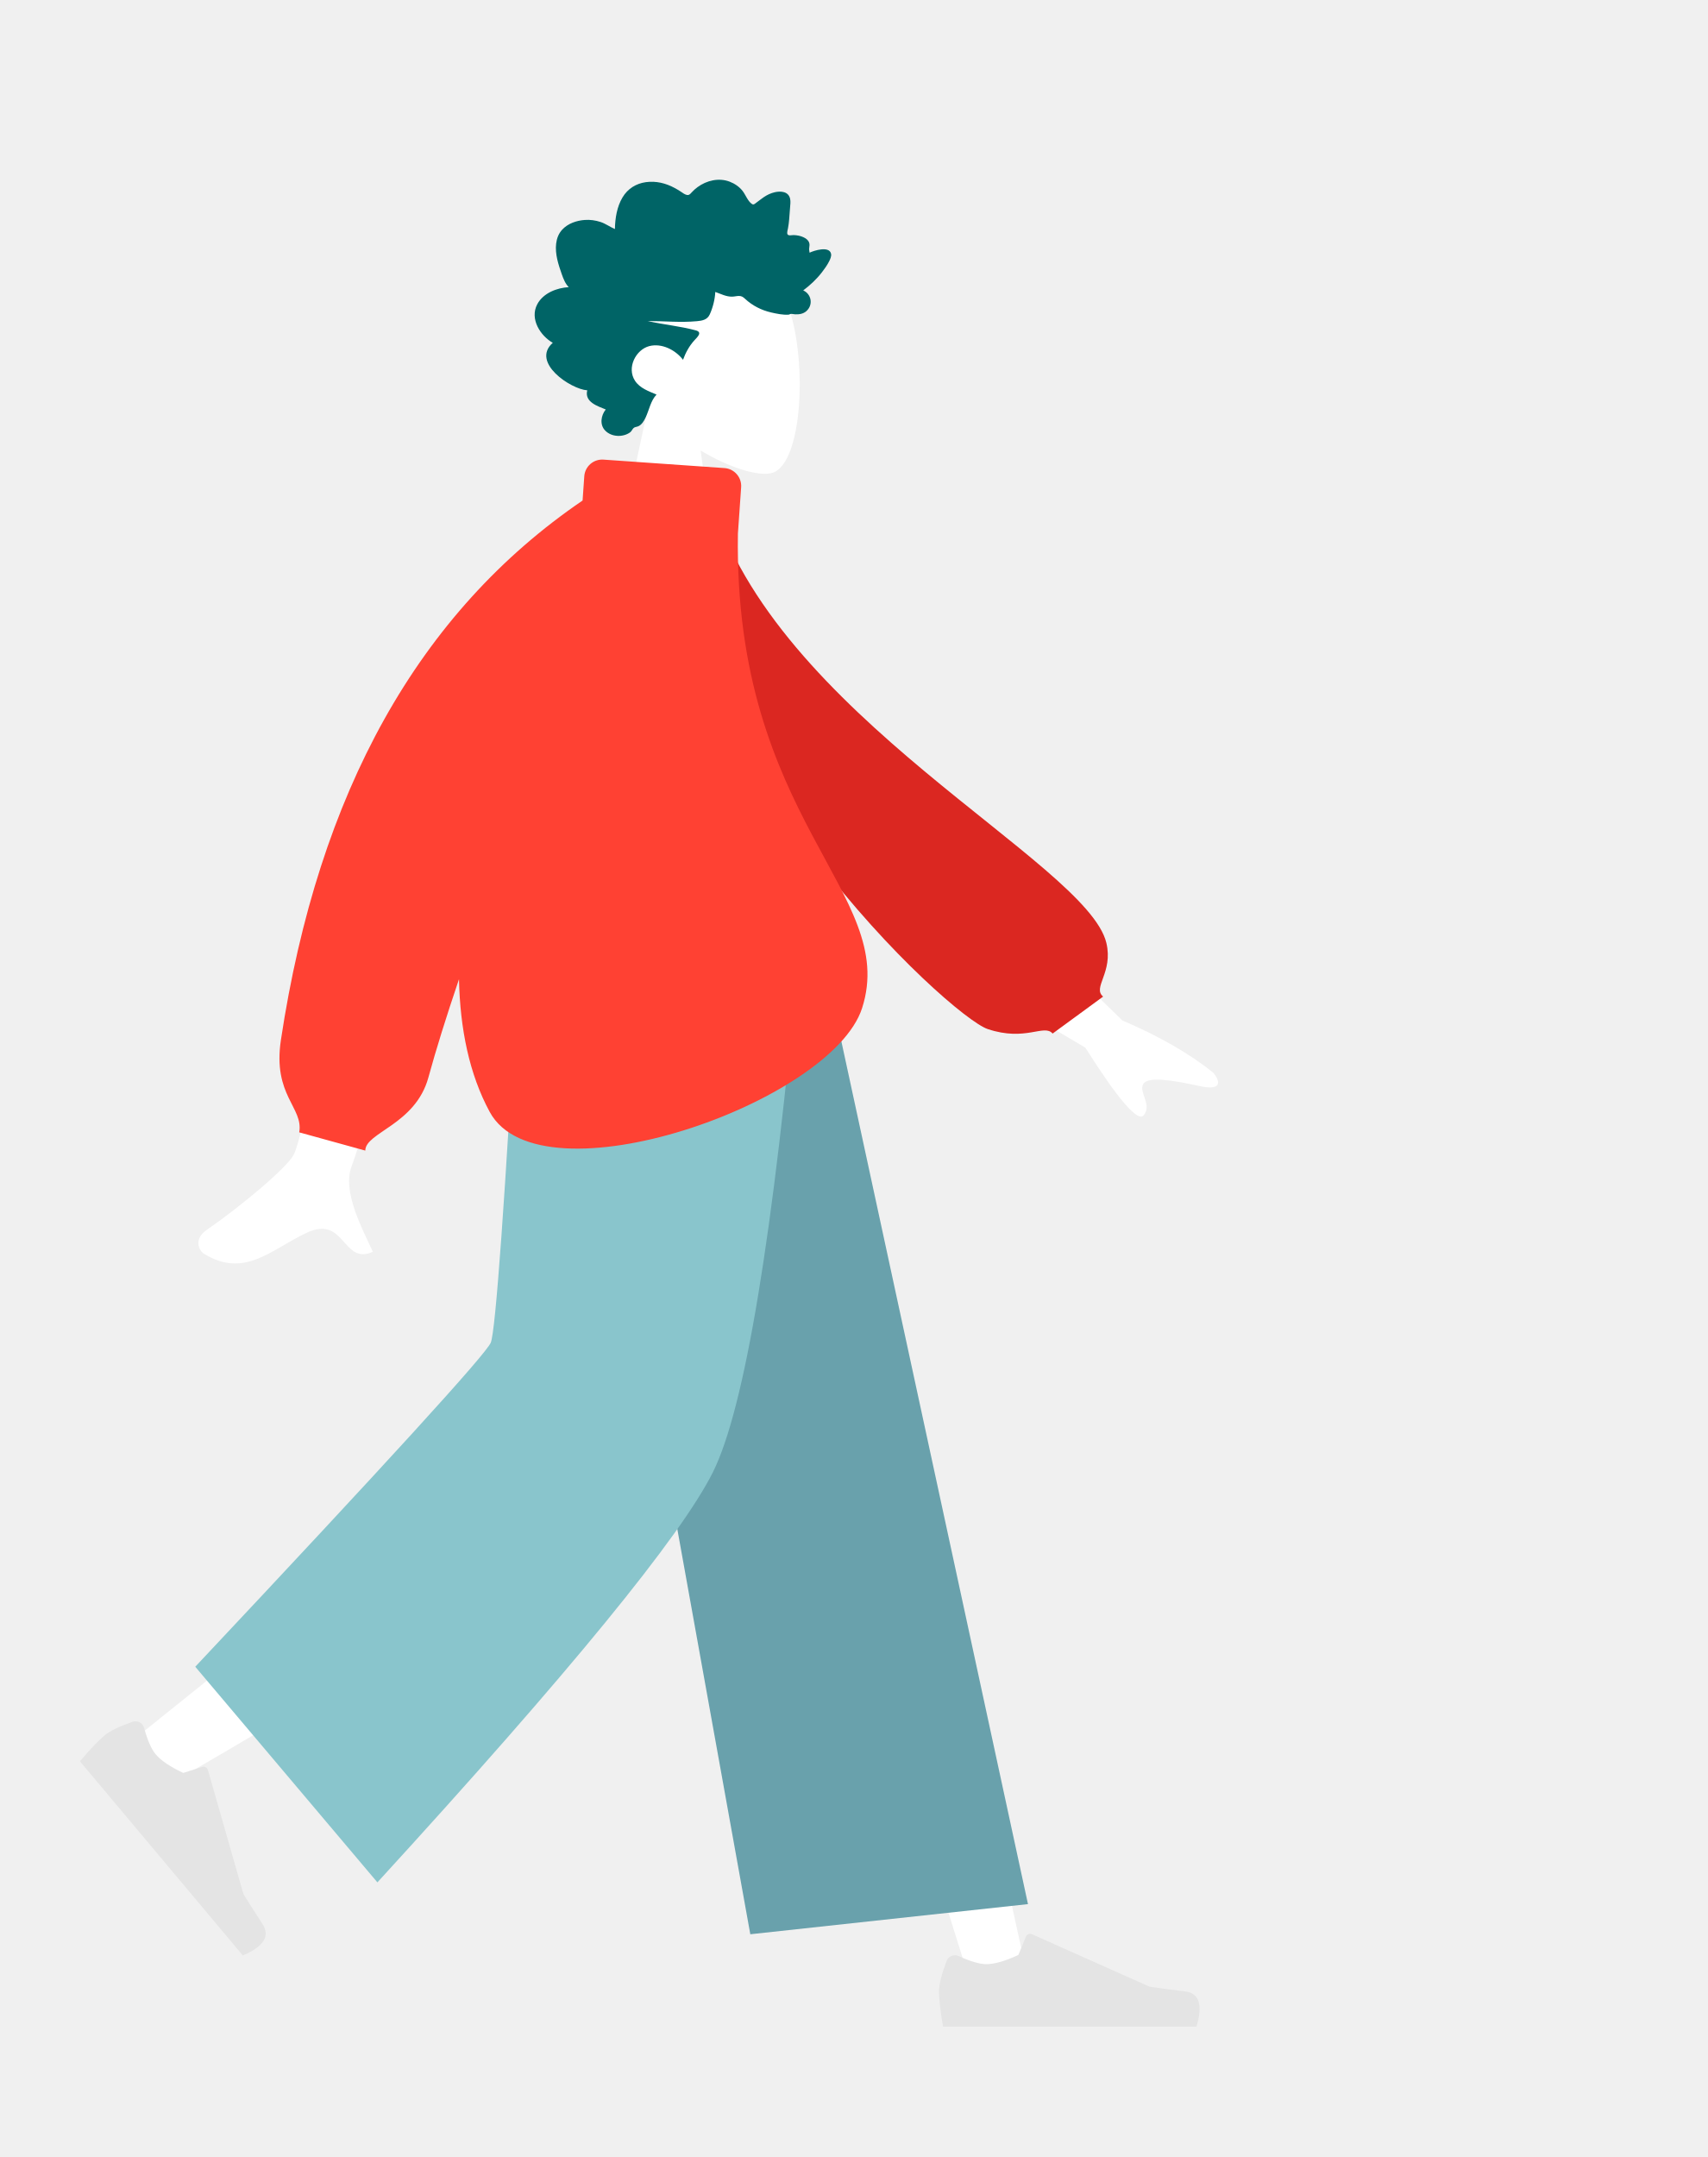
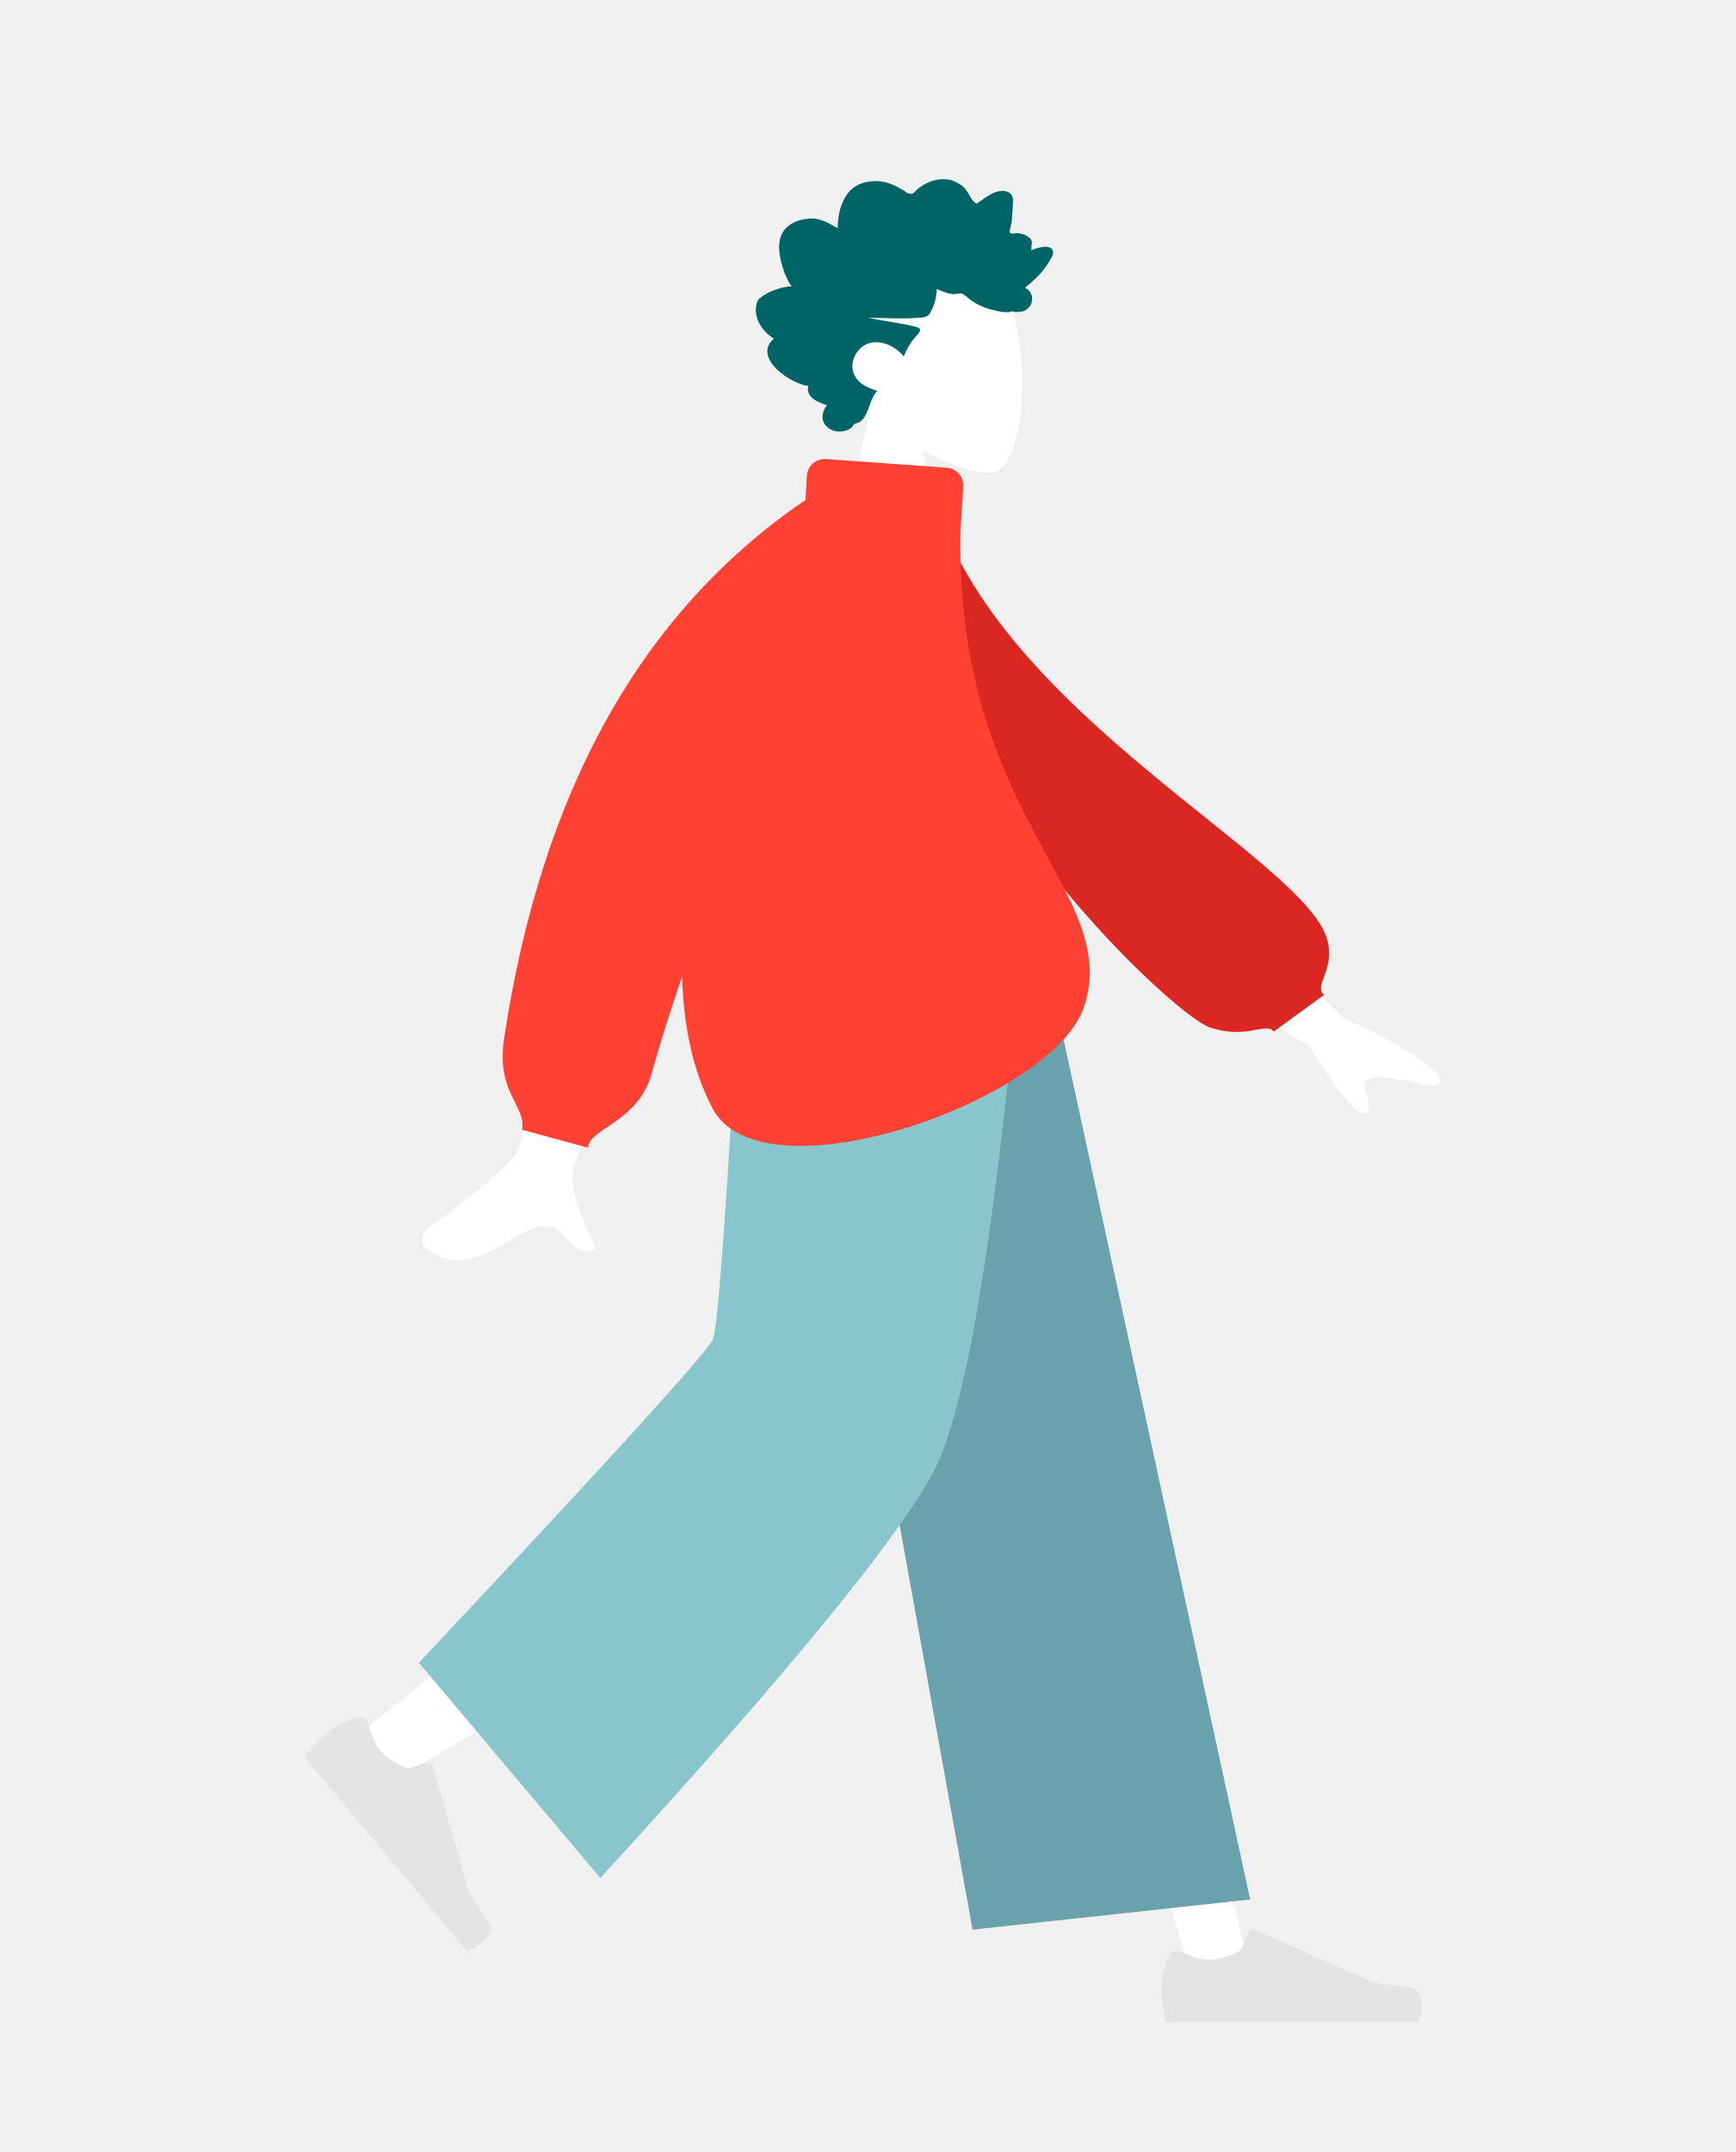
- <svg xmlns="http://www.w3.org/2000/svg" height="100%" width="100%" version="1.1" viewBox="0 -25 380 480">
+ <svg xmlns="http://www.w3.org/2000/svg" version="1.1" id="Layer_1" x="0px" y="0px" viewBox="0 0 242 300" style="enable-background:new 0 0 242 300;" xml:space="preserve">
+   <style type="text/css">
+ 	.st0{fill-rule:evenodd;clip-rule:evenodd;fill:#FFFFFF;}
+ 	.st1{fill-rule:evenodd;clip-rule:evenodd;fill:#006466;}
+ 	.st2{fill-rule:evenodd;clip-rule:evenodd;fill:#E4E4E4;}
+ 	.st3{fill-rule:evenodd;clip-rule:evenodd;fill:#69A1AC;}
+ 	.st4{fill-rule:evenodd;clip-rule:evenodd;fill:#89C5CC;}
+ 	.st5{fill-rule:evenodd;clip-rule:evenodd;fill:#DB2721;}
+ 	.st6{fill-rule:evenodd;clip-rule:evenodd;fill:#FF4133;}
+ </style>
  <g id="head" transform="translate(82, 0)">
-     <g id="Head/Front/Rad" stroke="none" stroke-width="1" fill="none" fill-rule="evenodd">
-       <g id="Head" transform="translate(54, 31)" fill="rgb(255, 255, 255)">
-         <path d="M8.262,34.49 C3.654,29.081 0.536,22.453 1.057,15.025 C2.558,-6.375 32.349,-1.667 38.143,9.134 C43.938,19.935 43.25,47.333 35.76,49.263 C32.774,50.033 26.411,48.147 19.935,44.244 L24,73 L0,73 L8.262,34.49 Z" />
+     <g id="Head_x2F_Front_x2F_Rad">
+       <g id="Head" transform="translate(54, 31)">
+         <path class="st0" d="M-14.6,25.6c-2.9-3.4-4.8-7.5-4.5-12.2C-18.2,0,0.5,3,4.1,9.7s3.2,23.9-1.5,25.1c-1.9,0.5-5.8-0.7-9.9-3.1     l2.5,18h-15L-14.6,25.6z" />
      </g>
-       <path d="M95.407,38.902 C96.182,38.134 96.605,37.037 96.97,35.996 C97.35,34.914 97.719,33.822 97.972,32.696 C98.475,30.447 98.48,27.86 96.876,26.114 C95.589,24.713 93.658,24.085 91.876,23.948 C90.689,23.857 89.469,24.024 88.331,24.398 C87.202,24.769 86.229,25.509 85.134,25.968 C85.092,23.544 84.677,21.008 83.447,18.938 C82.264,16.947 80.378,15.829 78.229,15.534 C76.024,15.23 73.846,15.746 71.872,16.814 C71.378,17.081 70.888,17.361 70.419,17.678 C70.027,17.944 69.619,18.264 69.159,18.372 C68.645,18.492 68.391,18.196 68.058,17.821 C67.666,17.382 67.226,16.996 66.76,16.653 C64.698,15.137 61.993,14.514 59.604,15.423 C58.504,15.841 57.433,16.552 56.687,17.531 C56.021,18.404 55.546,19.789 54.628,20.398 C54.238,20.656 53.963,20.314 53.608,20.061 C53.075,19.681 52.566,19.262 52.027,18.892 C51.269,18.373 50.448,17.985 49.57,17.781 C48.283,17.484 46.506,17.553 46.138,19.238 C46,19.871 46.106,20.548 46.15,21.186 C46.211,22.061 46.275,22.936 46.351,23.811 C46.409,24.474 46.482,25.115 46.607,25.767 C46.674,26.115 46.883,26.763 46.734,27.111 C46.548,27.546 45.689,27.298 45.321,27.313 C44.596,27.343 43.868,27.47 43.197,27.78 C42.678,28.021 42.131,28.374 41.912,28.969 C41.777,29.335 41.813,29.711 41.876,30.088 C41.953,30.539 41.865,30.779 41.808,31.235 C40.834,30.755 37.459,29.69 37.035,31.435 C36.893,32.016 37.215,32.673 37.461,33.163 C37.892,34.023 38.457,34.809 39.034,35.558 C40.239,37.121 41.677,38.47 43.224,39.623 C41.411,40.429 40.938,42.806 42.507,44.222 C43.2,44.848 44.132,44.987 45.006,44.947 C45.326,44.932 45.787,44.809 46.039,44.865 C46.175,44.895 46.32,45.01 46.507,45.022 C47.741,45.107 49.134,44.81 50.34,44.536 C52.488,44.048 54.523,43.03 56.184,41.48 C56.61,41.082 56.962,40.853 57.536,40.859 C58.038,40.864 58.532,41.002 59.034,41.015 C60.362,41.048 61.56,40.399 62.794,39.967 C62.87,41.633 63.345,43.469 64.026,44.969 C64.582,46.191 65.744,46.369 66.884,46.476 C70.533,46.82 74.194,46.437 77.848,46.442 C74.311,47.241 70.657,47.571 67.152,48.511 C65.568,48.936 66.778,50.004 67.455,50.744 C68.57,51.963 69.4,53.474 69.975,55.065 C71.705,52.81 74.763,51.324 77.472,52.017 C80.465,52.782 82.573,56.83 80.659,59.74 C79.547,61.429 77.541,62.081 75.871,62.807 C77.173,64.161 77.489,66.161 78.273,67.846 C78.659,68.677 79.202,69.617 80.067,69.906 C80.387,70.013 80.762,70.022 81.014,70.283 C81.327,70.606 81.401,70.967 81.801,71.245 C83.394,72.352 85.883,72.267 87.295,70.821 C88.572,69.514 88.24,67.445 87.173,66.12 C88.871,65.412 91.964,64.502 91.289,61.857 C94.968,61.613 103.9,55.646 98.963,51.286 C101.673,49.755 104.162,46.012 102.422,42.713 C101.081,40.172 97.964,39.036 95.407,38.902" id="Hair" fill="rgb(0, 100, 102)" transform="translate(70, 43.5) scale(-1, 1) translate(-70, -43.5) " />
+       <path id="Hair" class="st1" d="M28.4,39.9c-0.5-0.5-0.7-1.2-1-1.8c-0.2-0.7-0.5-1.4-0.6-2.1c-0.3-1.4-0.3-3,0.7-4.1    c0.8-0.9,2-1.3,3.1-1.4c0.7-0.1,1.5,0,2.2,0.3c0.7,0.2,1.3,0.7,2,1c0-1.5,0.3-3.1,1.1-4.4c0.7-1.2,1.9-1.9,3.3-2.1    c1.4-0.2,2.7,0.1,4,0.8c0.3,0.2,0.6,0.3,0.9,0.5c0.2,0.2,0.5,0.4,0.8,0.4c0.3,0.1,0.5-0.1,0.7-0.3c0.2-0.3,0.5-0.5,0.8-0.7    c1.3-0.9,3-1.3,4.5-0.8c0.7,0.3,1.4,0.7,1.8,1.3c0.4,0.5,0.7,1.4,1.3,1.8c0.2,0.2,0.4-0.1,0.6-0.2c0.3-0.2,0.7-0.5,1-0.7    c0.5-0.3,1-0.6,1.5-0.7c0.8-0.2,1.9-0.1,2.1,0.9c0.1,0.4,0,0.8,0,1.2c0,0.5-0.1,1.1-0.1,1.6c0,0.4-0.1,0.8-0.2,1.2    c0,0.2-0.2,0.6-0.1,0.8c0.1,0.3,0.7,0.1,0.9,0.1c0.5,0,0.9,0.1,1.3,0.3c0.3,0.2,0.7,0.4,0.8,0.7c0.1,0.2,0.1,0.5,0,0.7    c0,0.3,0,0.4,0,0.7c0.6-0.3,2.7-1,3,0.1c0.1,0.4-0.1,0.8-0.3,1.1c-0.3,0.5-0.6,1-1,1.5c-0.8,1-1.7,1.8-2.6,2.5    c1.1,0.5,1.4,2,0.4,2.9c-0.4,0.4-1,0.5-1.6,0.5c-0.2,0-0.5-0.1-0.6-0.1c-0.1,0-0.2,0.1-0.3,0.1c-0.8,0.1-1.6-0.1-2.4-0.3    c-1.3-0.3-2.6-0.9-3.7-1.9c-0.3-0.2-0.5-0.4-0.8-0.4c-0.3,0-0.6,0.1-0.9,0.1c-0.8,0-1.6-0.4-2.4-0.7c0,1-0.3,2.2-0.8,3.1    c-0.3,0.8-1.1,0.9-1.8,0.9c-2.3,0.2-4.6,0-6.9,0c2.2,0.5,4.5,0.7,6.7,1.3c1,0.3,0.2,0.9-0.2,1.4c-0.7,0.8-1.2,1.7-1.6,2.7    c-1.1-1.4-3-2.3-4.7-1.9c-1.9,0.5-3.2,3-2,4.8c0.7,1.1,1.9,1.5,3,1.9c-0.8,0.8-1,2.1-1.5,3.1c-0.2,0.5-0.6,1.1-1.1,1.3    c-0.2,0.1-0.4,0.1-0.6,0.2c-0.2,0.2-0.2,0.4-0.5,0.6c-1,0.7-2.6,0.6-3.4-0.3c-0.8-0.8-0.6-2.1,0.1-2.9c-1.1-0.4-3-1-2.6-2.7    c-2.3-0.2-7.9-3.9-4.8-6.6c-1.7-1-3.2-3.3-2.2-5.4C24.8,40.7,26.8,40,28.4,39.9" />
    </g>
  </g>
  <g id="bottom" transform="translate(0, 187)">
-     <g id="Bottom/Standing/Baggy-Pants" stroke="none" stroke-width="1" fill="none" fill-rule="evenodd">
-       <polygon id="Leg" fill="rgb(255, 255, 255)" points="134 0 183.082 124.227 216.001 229.25 229 229.25 178.674 5.090379e-13" />
-       <path d="M124.117,0 C123.594,43.654 115.972,102.427 114.754,105.149 C113.942,106.963 85.916,130.032 30.676,174.358 L39.629,183.939 C104.808,145.935 138.905,124.399 141.921,119.331 C146.445,111.728 161.174,41.763 173,0 L124.117,0 Z" id="Leg" fill="rgb(255, 255, 255)" />
-       <g id="Accessories/Shoe/Flat-Sneaker" transform="translate(51.5, 189) rotate(50) translate(-51.5, -189) translate(21, 169)" fill="#E4E4E4">
-         <path d="M2.678,25.402 C1.559,28.388 1,30.623 1,32.106 C1,33.909 1.3,36.54 1.901,40 C3.993,40 22.794,40 58.303,40 C59.769,35.155 58.923,32.539 55.765,32.152 C52.607,31.766 49.984,31.417 47.895,31.106 L21.68,19.419 C21.176,19.194 20.584,19.421 20.359,19.925 C20.356,19.934 20.352,19.942 20.348,19.951 L18.663,24.039 C15.74,25.403 13.364,26.085 11.537,26.085 C10.052,26.085 8.001,25.485 5.384,24.285 L5.384,24.285 C4.38,23.825 3.193,24.266 2.733,25.27 C2.713,25.313 2.695,25.357 2.678,25.402 Z" id="shoe" />
+     <g id="Bottom_x2F_Standing_x2F_Baggy-Pants">
+       <polygon id="Leg" class="st0" points="115,-54.5 145.7,23.1 166.3,88.8 174.4,88.8 142.9,-54.5   " />
+       <path id="Leg_1_" class="st0" d="M108.8-54.5c-0.3,27.3-5.1,64-5.9,65.7c-0.5,1.1-18,15.6-52.5,43.3l5.6,6    c40.7-23.8,62-37.2,63.9-40.4c2.8-4.8,12-48.5,19.4-74.6H108.8z" />
+       <g id="Accessories_x2F_Shoe_x2F_Flat-Sneaker" transform="translate(51.5, 189) rotate(50) translate(-51.5, -189) translate(21, 169)">
+         <path id="shoe" class="st2" d="M-75.3-66.4c-0.7,1.9-1,3.3-1,4.2c0,1.1,0.2,2.8,0.6,4.9c1.3,0,13.1,0,35.3,0     c0.9-3,0.4-4.7-1.6-4.9s-3.6-0.5-4.9-0.7l-16.4-7.3c-0.3-0.1-0.7,0-0.8,0.3c0,0,0,0,0,0l-1.1,2.6c-1.8,0.9-3.3,1.3-4.5,1.3     c-0.9,0-2.2-0.4-3.8-1.1l0,0C-74.2-67.3-74.9-67.1-75.3-66.4C-75.2-66.4-75.2-66.4-75.3-66.4z" />
      </g>
-       <g id="Accessories/Shoe/Flat-Sneaker" transform="translate(208, 199)" fill="#E4E4E4">
-         <path d="M2.678,25.402 C1.559,28.388 1,30.623 1,32.106 C1,33.909 1.3,36.54 1.901,40 C3.993,40 22.794,40 58.303,40 C59.769,35.155 58.923,32.539 55.765,32.152 C52.607,31.766 49.984,31.417 47.895,31.106 L21.68,19.419 C21.176,19.194 20.584,19.421 20.359,19.925 C20.356,19.934 20.352,19.942 20.348,19.951 L18.663,24.039 C15.74,25.403 13.364,26.085 11.537,26.085 C10.052,26.085 8.001,25.485 5.384,24.285 L5.384,24.285 C4.38,23.825 3.193,24.266 2.733,25.27 C2.713,25.313 2.695,25.357 2.678,25.402 Z" id="shoe" />
+       <g id="Accessories_x2F_Shoe_x2F_Flat-Sneaker_1_" transform="translate(208, 199)">
+         <path id="shoe_1_" class="st2" d="M-45.1-113.2c-0.7,1.9-1,3.3-1,4.2c0,1.1,0.2,2.8,0.6,4.9c1.3,0,13.1,0,35.3,0     c0.9-3,0.4-4.7-1.6-4.9c-2-0.2-3.6-0.5-4.9-0.7l-16.4-7.3c-0.3-0.1-0.7,0-0.8,0.3c0,0,0,0,0,0l-1.1,2.6c-1.8,0.9-3.3,1.3-4.5,1.3     c-0.9,0-2.2-0.4-3.8-1.1l0,0C-44-114.2-44.8-114-45.1-113.2C-45.1-113.3-45.1-113.3-45.1-113.2z" />
      </g>
-       <polygon id="Pant" fill="#69A1AC" points="167 218.433 228.804 211.725 183 2.84217094e-14 127.644 2.84217094e-14" />
-       <path d="M43.46,158.9 L84,206.886 C126.7,160.25 151.594,129.82 158.683,115.596 C165.771,101.372 172.143,62.84 177.799,0 L115.478,0 C112.389,55.284 110.306,84.212 109.231,86.785 C108.155,89.357 86.231,113.396 43.46,158.9 Z" id="Pant" fill="#89C5CC" />
+       <polygon id="Pant" class="st3" points="135.6,82 174.3,77.8 145.6,-54.5 111,-54.5   " />
+       <path id="Pant_1_" class="st4" d="M58.4,44.8l25.3,30c26.7-29.1,42.2-48.2,46.7-57.1c4.4-8.9,8.4-33,11.9-72.2h-39    c-1.9,34.6-3.2,52.6-3.9,54.2C98.8,1.3,85.1,16.4,58.4,44.8z" />
    </g>
  </g>
  <g id="torso" transform="translate(22, 82)">
-     <g id="Body/Turtle-Neck" stroke="none" stroke-width="1" fill="none" fill-rule="evenodd">
-       <path d="M199.493,92.46 L227.821,120.095 C236.063,123.611 242.817,127.493 248.081,131.742 C249.265,133.17 250.554,135.906 244.984,134.682 C239.414,133.457 233.5,132.42 232.453,134.231 C231.406,136.043 234.491,138.819 232.556,141.189 C231.266,142.77 226.928,137.743 219.542,126.108 L190.084,108.74 L199.493,92.46 Z M60.97,67.45 L82.867,67.532 C66.189,121.566 57.336,149.857 56.308,152.406 C53.994,158.14 58.891,166.874 60.985,171.567 C54.165,174.619 54.891,163.317 46.288,167.319 C38.435,170.973 32.462,177.592 23.389,171.994 C22.274,171.306 21.051,168.715 24.005,166.69 C31.362,161.645 41.965,152.815 43.398,149.908 C45.352,145.945 51.209,118.459 60.97,67.45 Z" id="Skin" fill="rgb(255, 255, 255)" />
-       <path d="M122.768,9.714 L131.253,7.483 C149.02,54.264 221.603,80.862 227.452,98.419 C229.597,104.858 225.155,108.596 227.775,110.385 L217.295,119.561 C215.206,117.515 211.513,121.916 202.816,119.824 C194.118,117.733 127.738,66.513 122.768,9.714 Z" id="Clothes-Back" fill="#DB2721" transform="translate(175.4133, 63.94324) rotate(5) translate(-175.4133, -63.94324) " />
-       <path d="M142.241,11.734 C141.244,75.483 178.096,91.745 169.887,117.318 C163.109,138.437 98.227,161.139 87,140.438 C82.455,132.058 80.393,121.924 80.159,110.906 C77.29,119.371 75.021,126.658 73.351,132.767 C70.471,143.307 59.306,144.983 59.306,149.043 L44.597,144.983 C45.594,139.467 38.66,136.781 40.519,124.457 C48.85,69.24 71.233,29.214 107.669,4.381 L108.046,-1.01 C108.2,-3.214 110.112,-4.875 112.316,-4.721 L139.25,-2.838 C141.454,-2.683 143.115,-0.772 142.961,1.432 L142.241,11.734 Z" id="Clothes-Front" fill="#FF4133" />
+     <g id="Body_x2F_Turtle-Neck">
+       <path id="Skin" class="st0" d="M147.7,42.7l17.7,17.3c5.2,2.2,9.4,4.6,12.7,7.3c0.7,0.9,1.5,2.6-1.9,1.8c-3.5-0.8-7.2-1.4-7.8-0.3    c-0.7,1.1,1.3,2.9,0.1,4.3c-0.8,1-3.5-2.2-8.1-9.4l-18.4-10.9L147.7,42.7z M61.1,27l13.7,0.1c-10.4,33.8-16,51.5-16.6,53    c-1.4,3.6,1.6,9,2.9,12c-4.3,1.9-3.8-5.2-9.2-2.7c-4.9,2.3-8.6,6.4-14.3,2.9c-0.7-0.4-1.5-2,0.4-3.3c4.6-3.2,11.2-8.7,12.1-10.5    C51.3,76.1,55,58.9,61.1,27z" />
+       <path id="Clothes-Back" class="st5" d="M102.8-11.8l5.4-0.9c8.5,30.1,52.3,50.6,54.9,61.9c1,4.1-2,6.2-0.5,7.5l-7,5.1    c-1.2-1.4-3.7,1.2-9-0.6C141.3,59.3,102.8,23.8,102.8-11.8z" />
+       <path id="Clothes-Front" class="st6" d="M111.9-7.8c-0.6,39.8,22.4,50,17.3,66c-4.2,13.2-44.8,27.4-51.8,14.4    c-2.8-5.2-4.1-11.6-4.3-18.5c-1.8,5.3-3.2,9.8-4.3,13.7c-1.8,6.6-8.8,7.6-8.8,10.2l-9.2-2.5c0.6-3.4-3.7-5.1-2.5-12.8    c5.2-34.5,19.2-59.5,42-75l0.2-3.4c0.1-1.4,1.3-2.4,2.7-2.3l16.8,1.2c1.4,0.1,2.4,1.3,2.3,2.7L111.9-7.8z" />
    </g>
  </g>
</svg>
